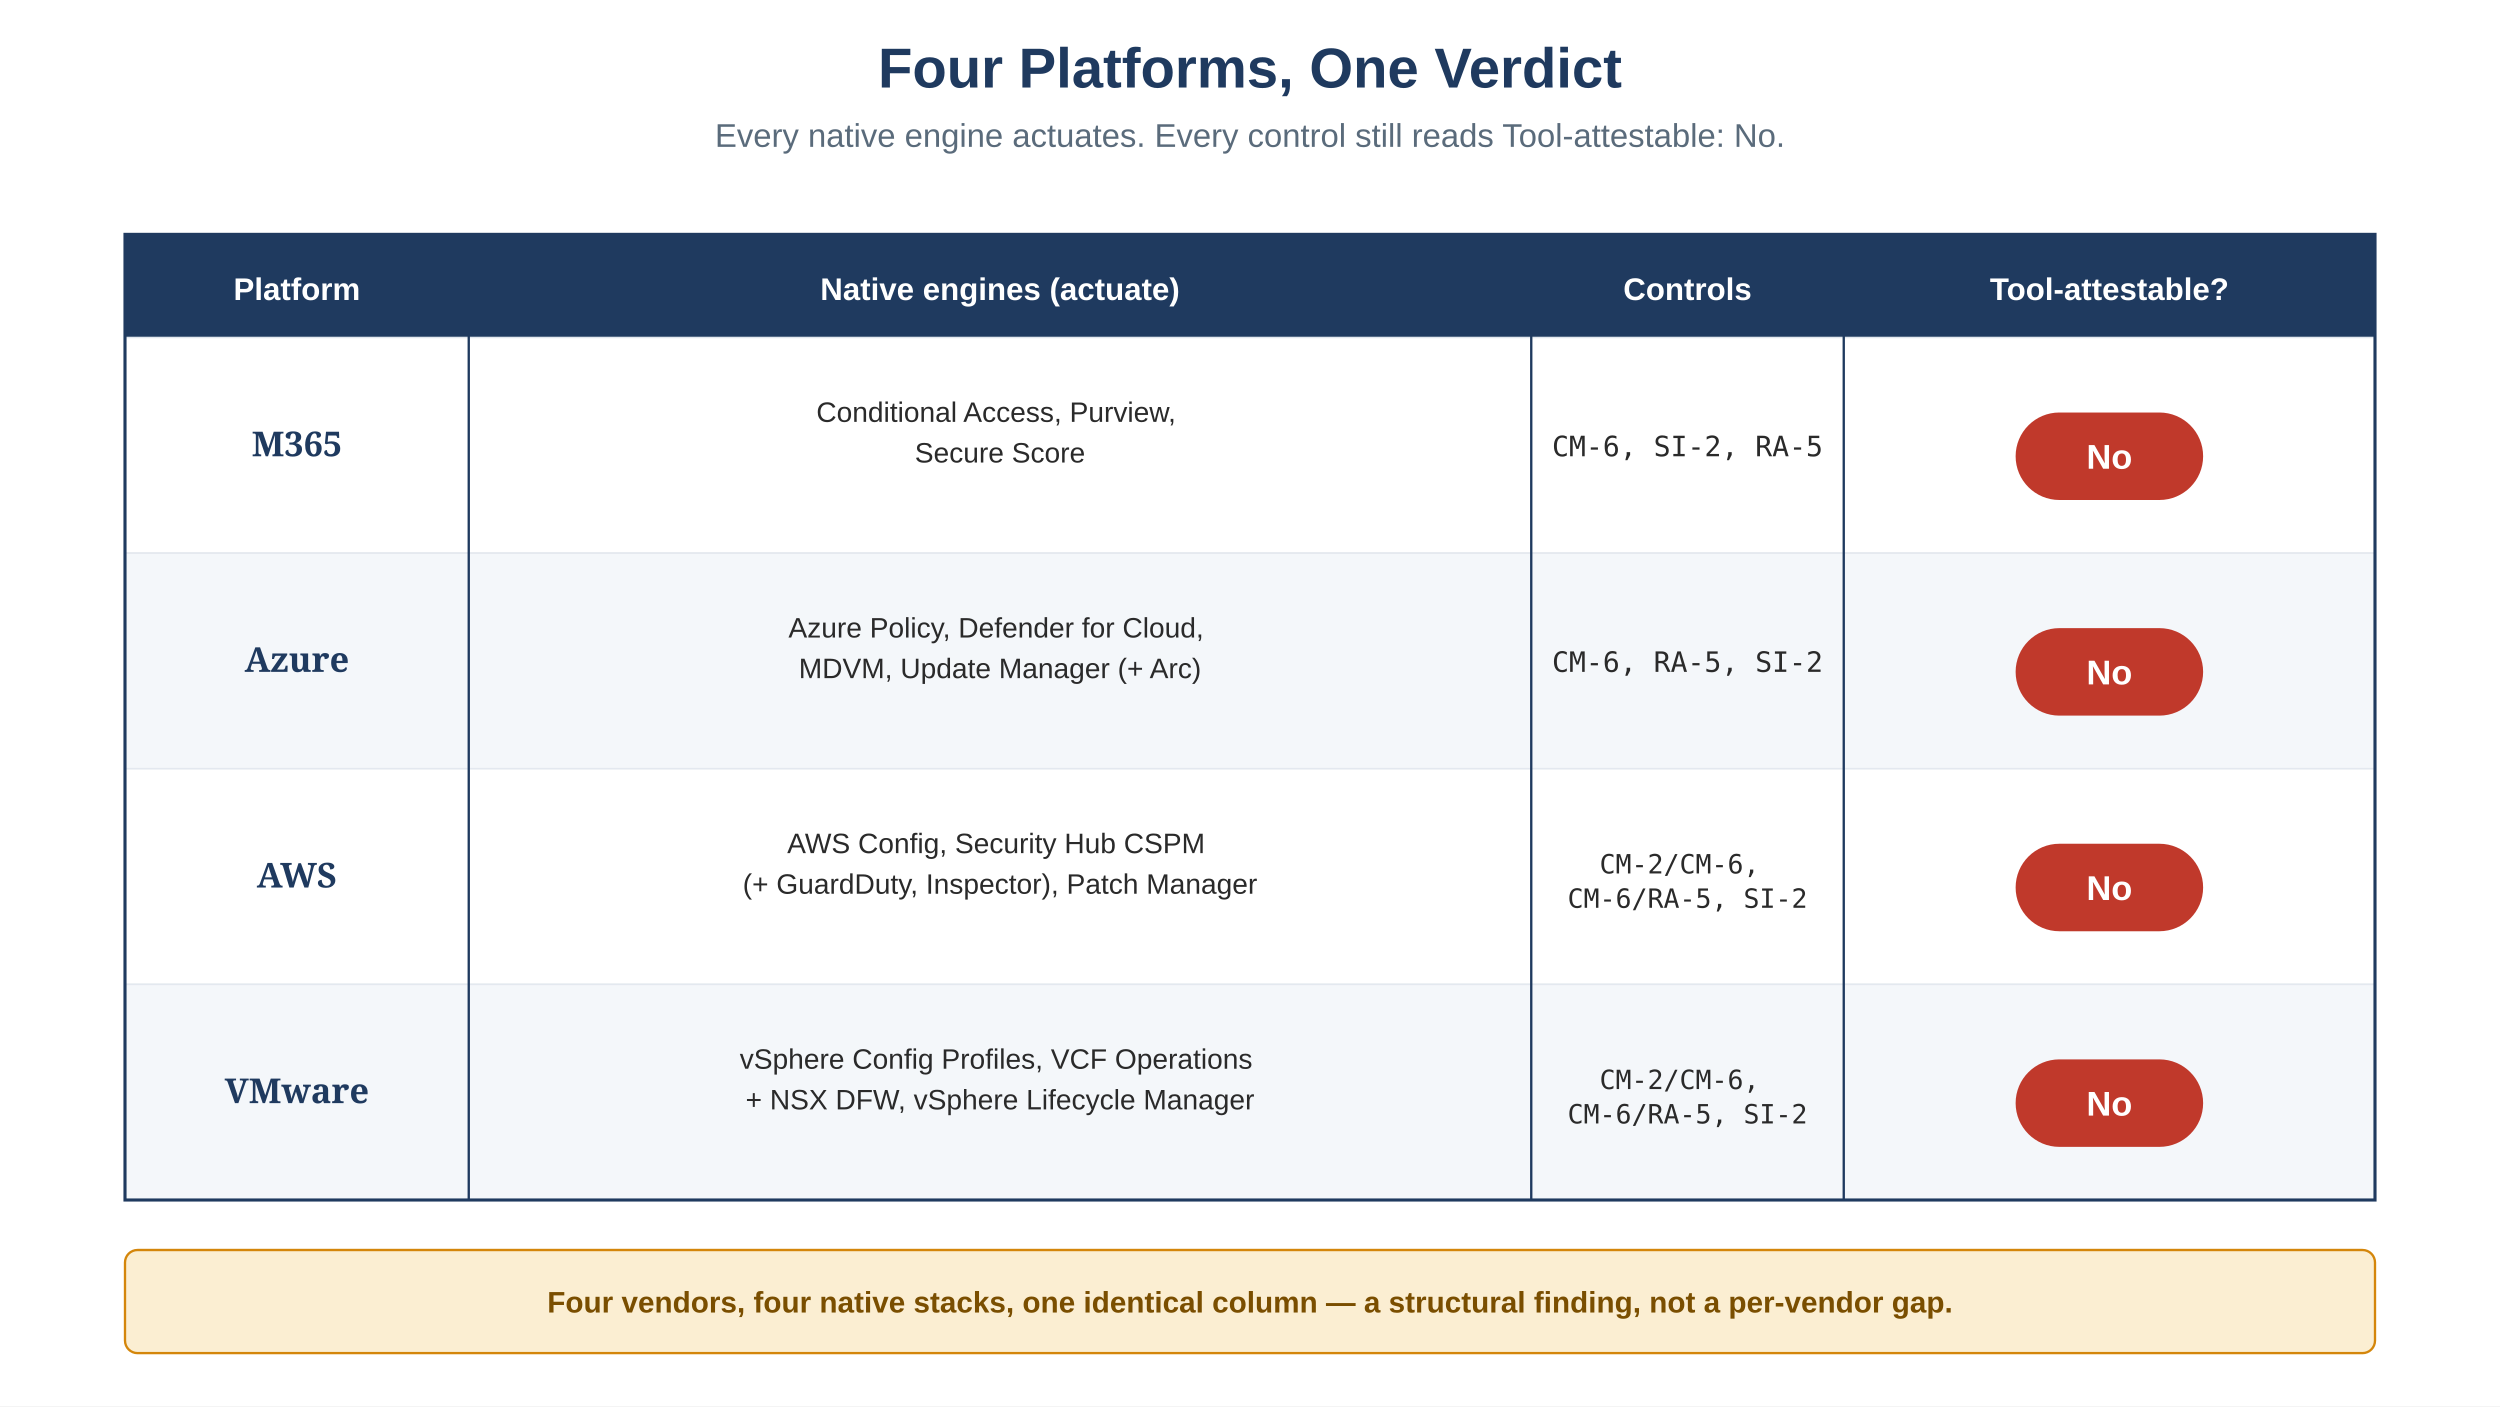
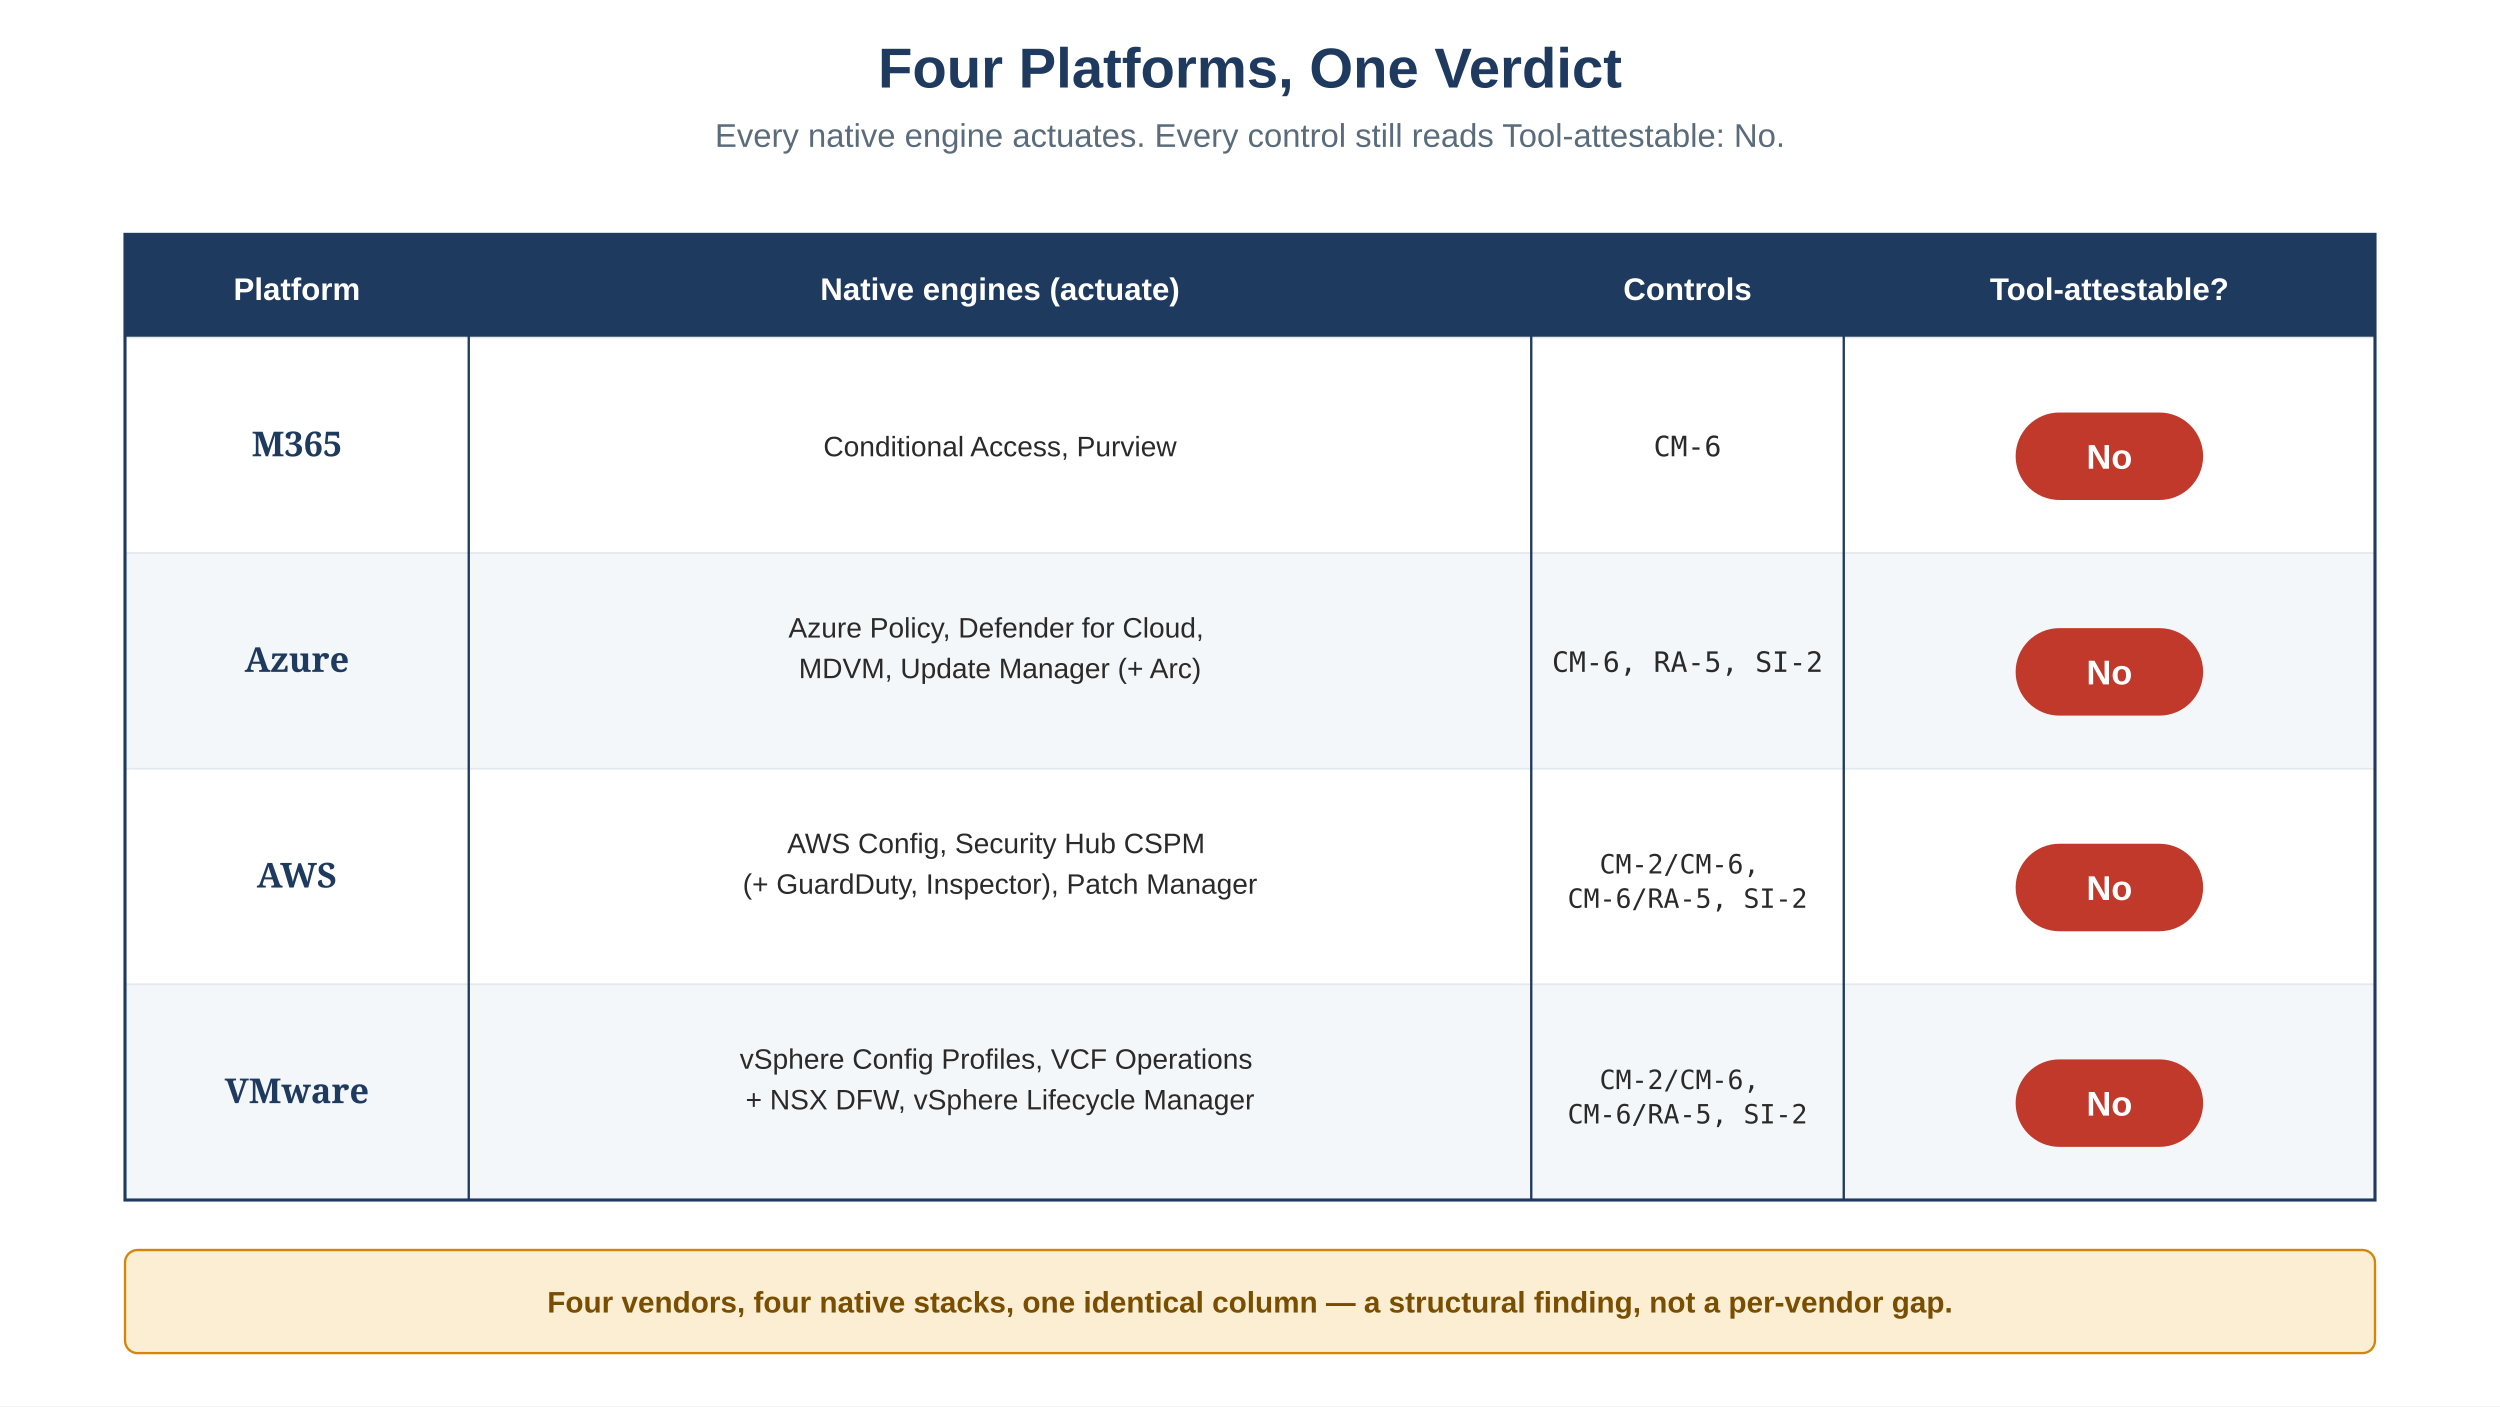
<svg xmlns="http://www.w3.org/2000/svg" viewBox="0 0 1600 900">
  <rect width="1600" height="900" fill="#FFFFFF" />
  <text x="800" y="56" text-anchor="middle" font-family="Arial, Helvetica, sans-serif" font-size="36" font-weight="700" fill="#1F3A5F">Four Platforms, One Verdict</text>
  <text x="800" y="94" text-anchor="middle" font-family="Arial, Helvetica, sans-serif" font-size="21" fill="#5A6B7B">Every native engine actuates. Every control still reads Tool-attestable: No.</text>
  <rect x="80" y="150" width="1440" height="66" fill="#1F3A5F" />
  <text x="190" y="192" text-anchor="middle" font-family="Arial, Helvetica, sans-serif" font-size="20" font-weight="700" fill="#FFFFFF">Platform</text>
  <text x="640" y="192" text-anchor="middle" font-family="Arial, Helvetica, sans-serif" font-size="20" font-weight="700" fill="#FFFFFF">Native engines (actuate)</text>
  <text x="1080" y="192" text-anchor="middle" font-family="Arial, Helvetica, sans-serif" font-size="20" font-weight="700" fill="#FFFFFF">Controls</text>
  <text x="1350" y="192" text-anchor="middle" font-family="Arial, Helvetica, sans-serif" font-size="20" font-weight="700" fill="#FFFFFF">Tool-attestable?</text>
  <rect x="80" y="216" width="1440" height="138" fill="#FFFFFF" stroke="#E3E8EF" stroke-width="1" />
  <text x="190" y="292" text-anchor="middle" font-family="Georgia, serif" font-size="22" font-weight="700" fill="#1F3A5F">M365</text>
-   <text x="640" y="270" text-anchor="middle" font-family="Arial, Helvetica, sans-serif" font-size="18" fill="#2A2A2A">
-     <tspan x="640" dy="0">Conditional Access, Purview,</tspan>
-     <tspan x="640" dy="26">Secure Score</tspan>
-   </text>
-   <text x="1080" y="292" text-anchor="middle" font-family="Consolas, monospace" font-size="18" fill="#2A2A2A">CM-6, SI-2, RA-5</text>
+   <text x="640" y="292" text-anchor="middle" font-family="Arial, Helvetica, sans-serif" font-size="18" fill="#2A2A2A">Conditional Access, Purview</text>
+   <text x="1080" y="292" text-anchor="middle" font-family="Consolas, monospace" font-size="18" fill="#2A2A2A">CM-6</text>
  <rect x="1290" y="264" width="120" height="56" rx="28" fill="#C0392B" />
  <text x="1350" y="300" text-anchor="middle" font-family="Arial, Helvetica, sans-serif" font-size="22" font-weight="700" fill="#FFFFFF">No</text>
  <rect x="80" y="354" width="1440" height="138" fill="#F4F7FA" stroke="#E3E8EF" stroke-width="1" />
  <text x="190" y="430" text-anchor="middle" font-family="Georgia, serif" font-size="22" font-weight="700" fill="#1F3A5F">Azure</text>
  <text x="640" y="408" text-anchor="middle" font-family="Arial, Helvetica, sans-serif" font-size="18" fill="#2A2A2A">
    <tspan x="640" dy="0">Azure Policy, Defender for Cloud,</tspan>
    <tspan x="640" dy="26">MDVM, Update Manager (+ Arc)</tspan>
  </text>
  <text x="1080" y="430" text-anchor="middle" font-family="Consolas, monospace" font-size="18" fill="#2A2A2A">CM-6, RA-5, SI-2</text>
  <rect x="1290" y="402" width="120" height="56" rx="28" fill="#C0392B" />
  <text x="1350" y="438" text-anchor="middle" font-family="Arial, Helvetica, sans-serif" font-size="22" font-weight="700" fill="#FFFFFF">No</text>
  <rect x="80" y="492" width="1440" height="138" fill="#FFFFFF" stroke="#E3E8EF" stroke-width="1" />
  <text x="190" y="568" text-anchor="middle" font-family="Georgia, serif" font-size="22" font-weight="700" fill="#1F3A5F">AWS</text>
  <text x="640" y="546" text-anchor="middle" font-family="Arial, Helvetica, sans-serif" font-size="18" fill="#2A2A2A">
    <tspan x="640" dy="0">AWS Config, Security Hub CSPM</tspan>
    <tspan x="640" dy="26">(+ GuardDuty, Inspector), Patch Manager</tspan>
  </text>
  <text x="1080" y="559" text-anchor="middle" font-family="Consolas, monospace" font-size="17" fill="#2A2A2A">
    <tspan x="1080" dy="0">CM-2/CM-6,</tspan>
    <tspan x="1080" dy="22">CM-6/RA-5, SI-2</tspan>
  </text>
  <rect x="1290" y="540" width="120" height="56" rx="28" fill="#C0392B" />
  <text x="1350" y="576" text-anchor="middle" font-family="Arial, Helvetica, sans-serif" font-size="22" font-weight="700" fill="#FFFFFF">No</text>
  <rect x="80" y="630" width="1440" height="138" fill="#F4F7FA" stroke="#E3E8EF" stroke-width="1" />
  <text x="190" y="706" text-anchor="middle" font-family="Georgia, serif" font-size="22" font-weight="700" fill="#1F3A5F">VMware</text>
  <text x="640" y="684" text-anchor="middle" font-family="Arial, Helvetica, sans-serif" font-size="18" fill="#2A2A2A">
    <tspan x="640" dy="0">vSphere Config Profiles, VCF Operations</tspan>
    <tspan x="640" dy="26">+ NSX DFW, vSphere Lifecycle Manager</tspan>
  </text>
  <text x="1080" y="697" text-anchor="middle" font-family="Consolas, monospace" font-size="17" fill="#2A2A2A">
    <tspan x="1080" dy="0">CM-2/CM-6,</tspan>
    <tspan x="1080" dy="22">CM-6/RA-5, SI-2</tspan>
  </text>
  <rect x="1290" y="678" width="120" height="56" rx="28" fill="#C0392B" />
  <text x="1350" y="714" text-anchor="middle" font-family="Arial, Helvetica, sans-serif" font-size="22" font-weight="700" fill="#FFFFFF">No</text>
  <rect x="80" y="150" width="1440" height="618" fill="none" stroke="#1F3A5F" stroke-width="2" />
  <line x1="300" y1="150" x2="300" y2="768" stroke="#1F3A5F" stroke-width="1.5" />
  <line x1="980" y1="150" x2="980" y2="768" stroke="#1F3A5F" stroke-width="1.5" />
  <line x1="1180" y1="150" x2="1180" y2="768" stroke="#1F3A5F" stroke-width="1.5" />
  <rect x="80" y="800" width="1440" height="66" rx="8" fill="#FBEED2" stroke="#D4860B" stroke-width="1.5" />
  <text x="800" y="840" text-anchor="middle" font-family="Arial, Helvetica, sans-serif" font-size="19" font-weight="700" fill="#7A4E00">Four vendors, four native stacks, one identical column — a structural finding, not a per-vendor gap.</text>
</svg>
